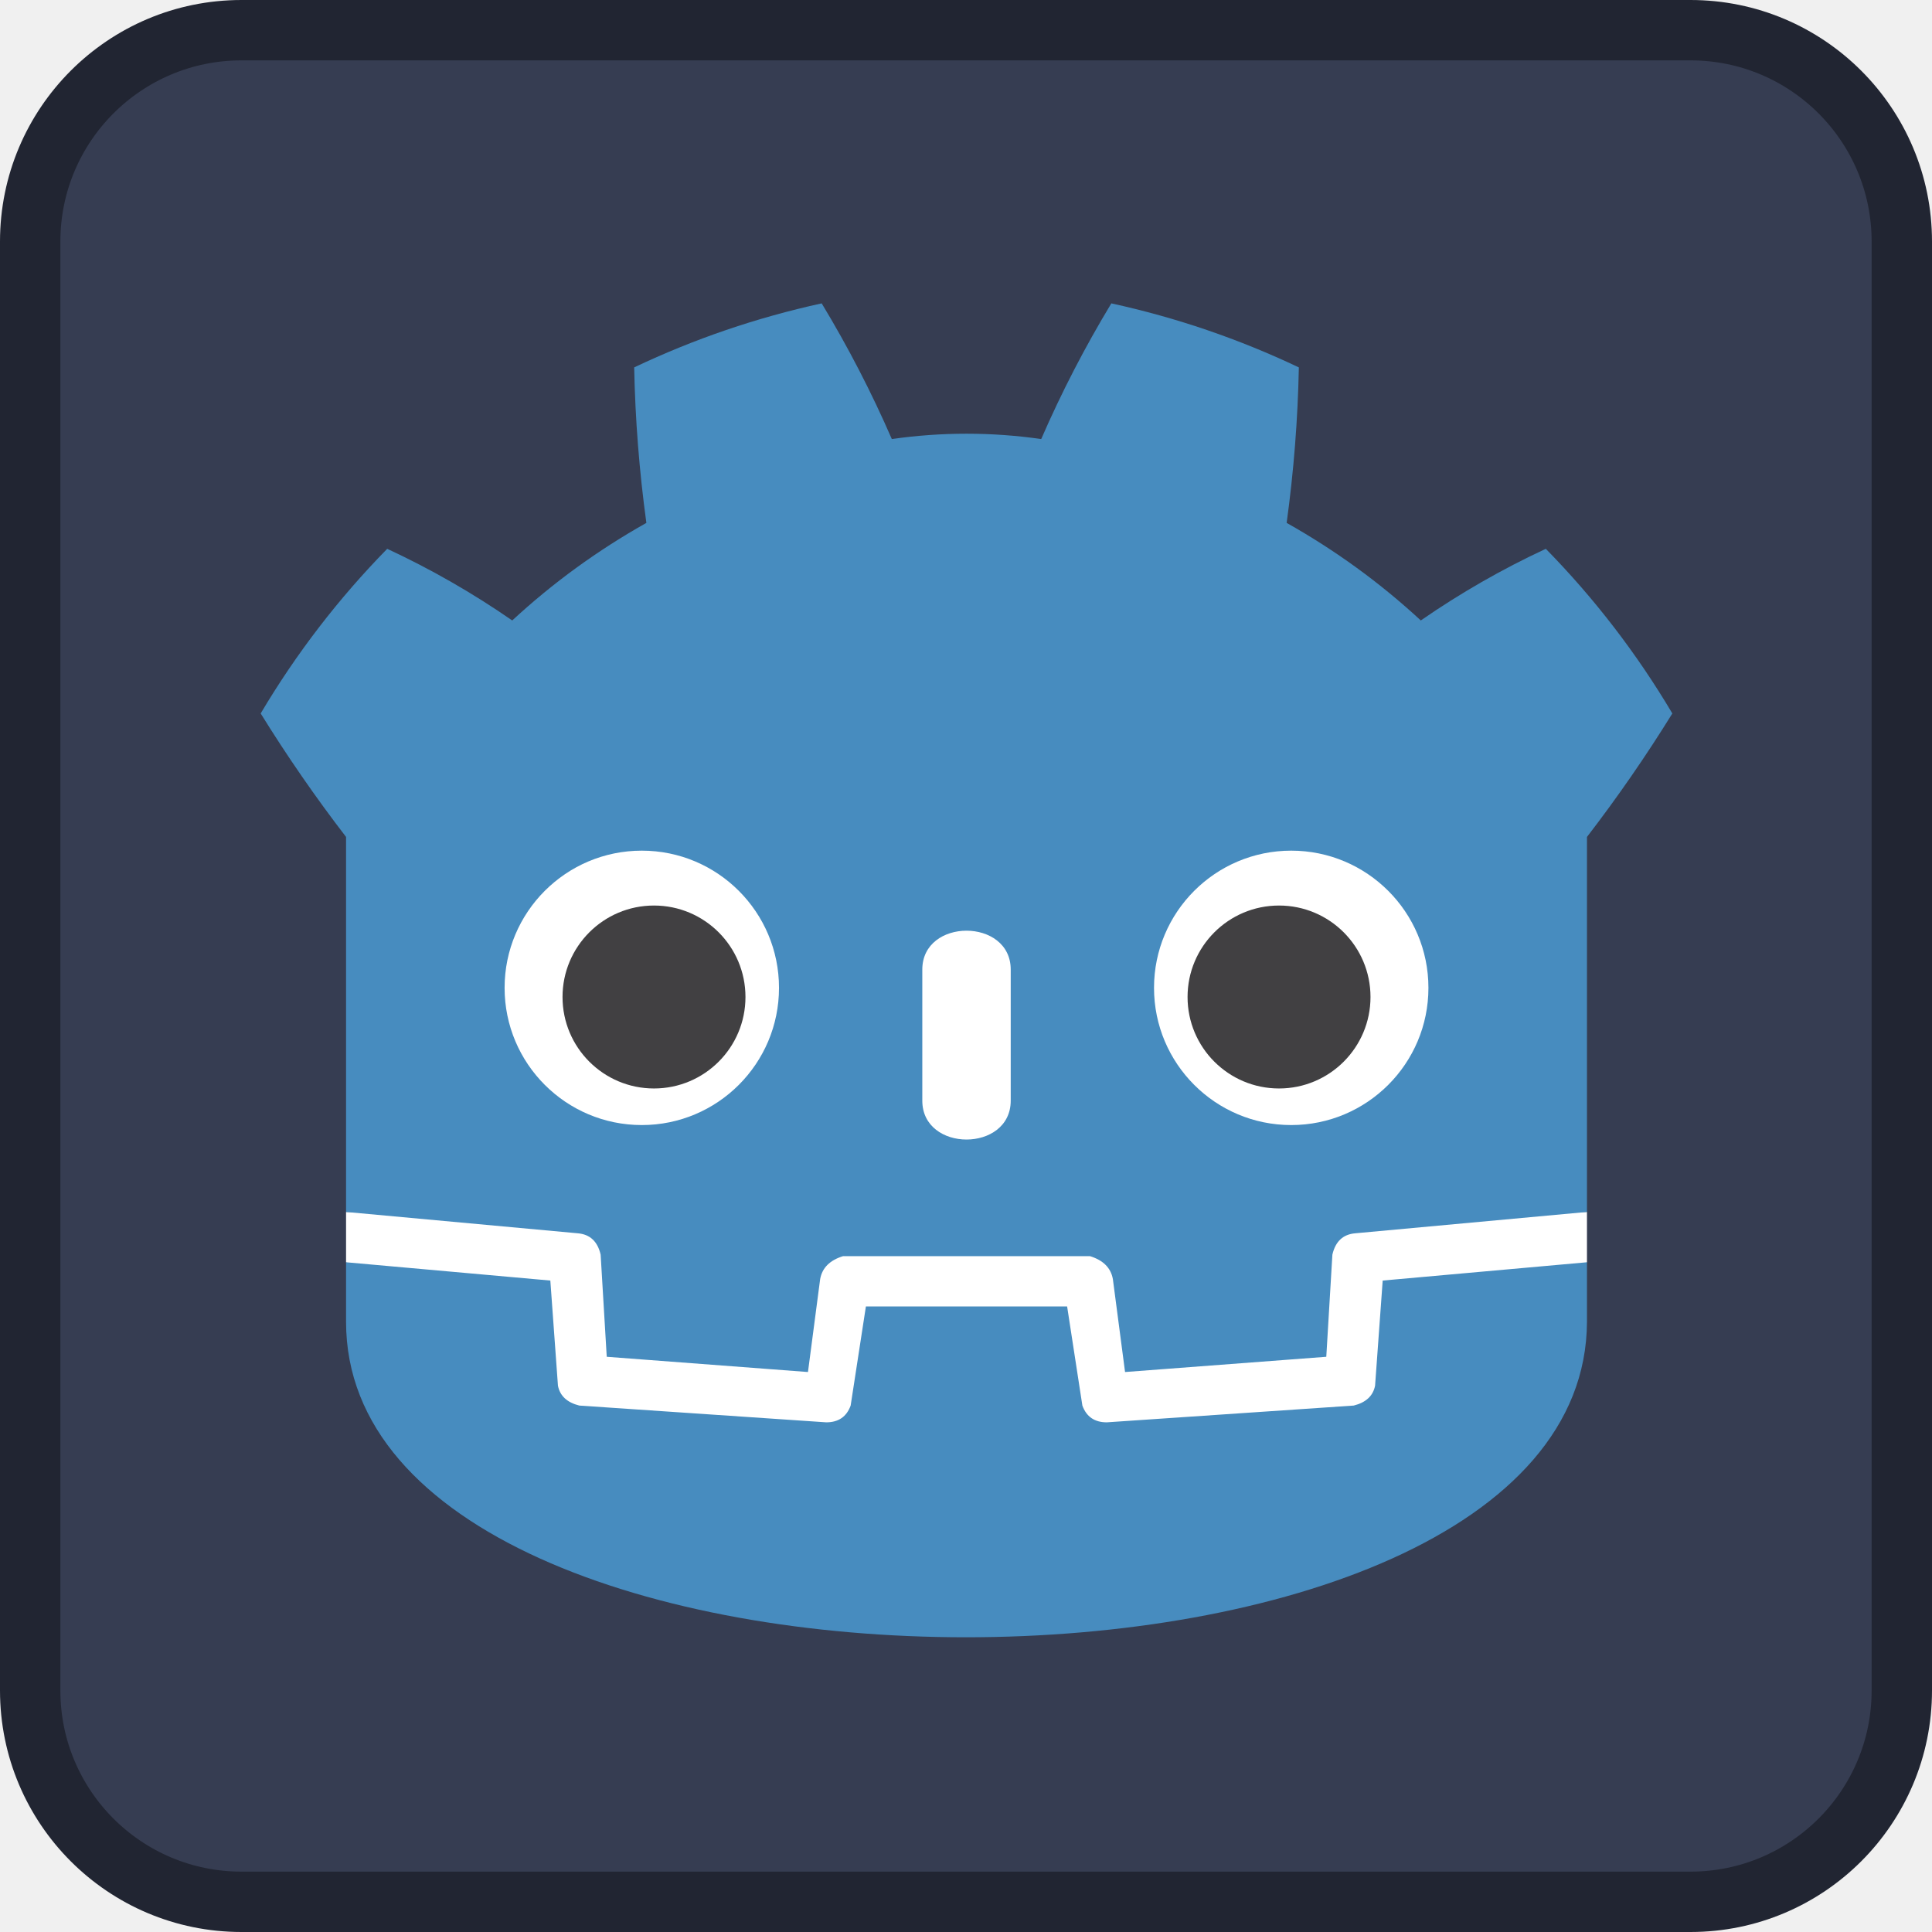
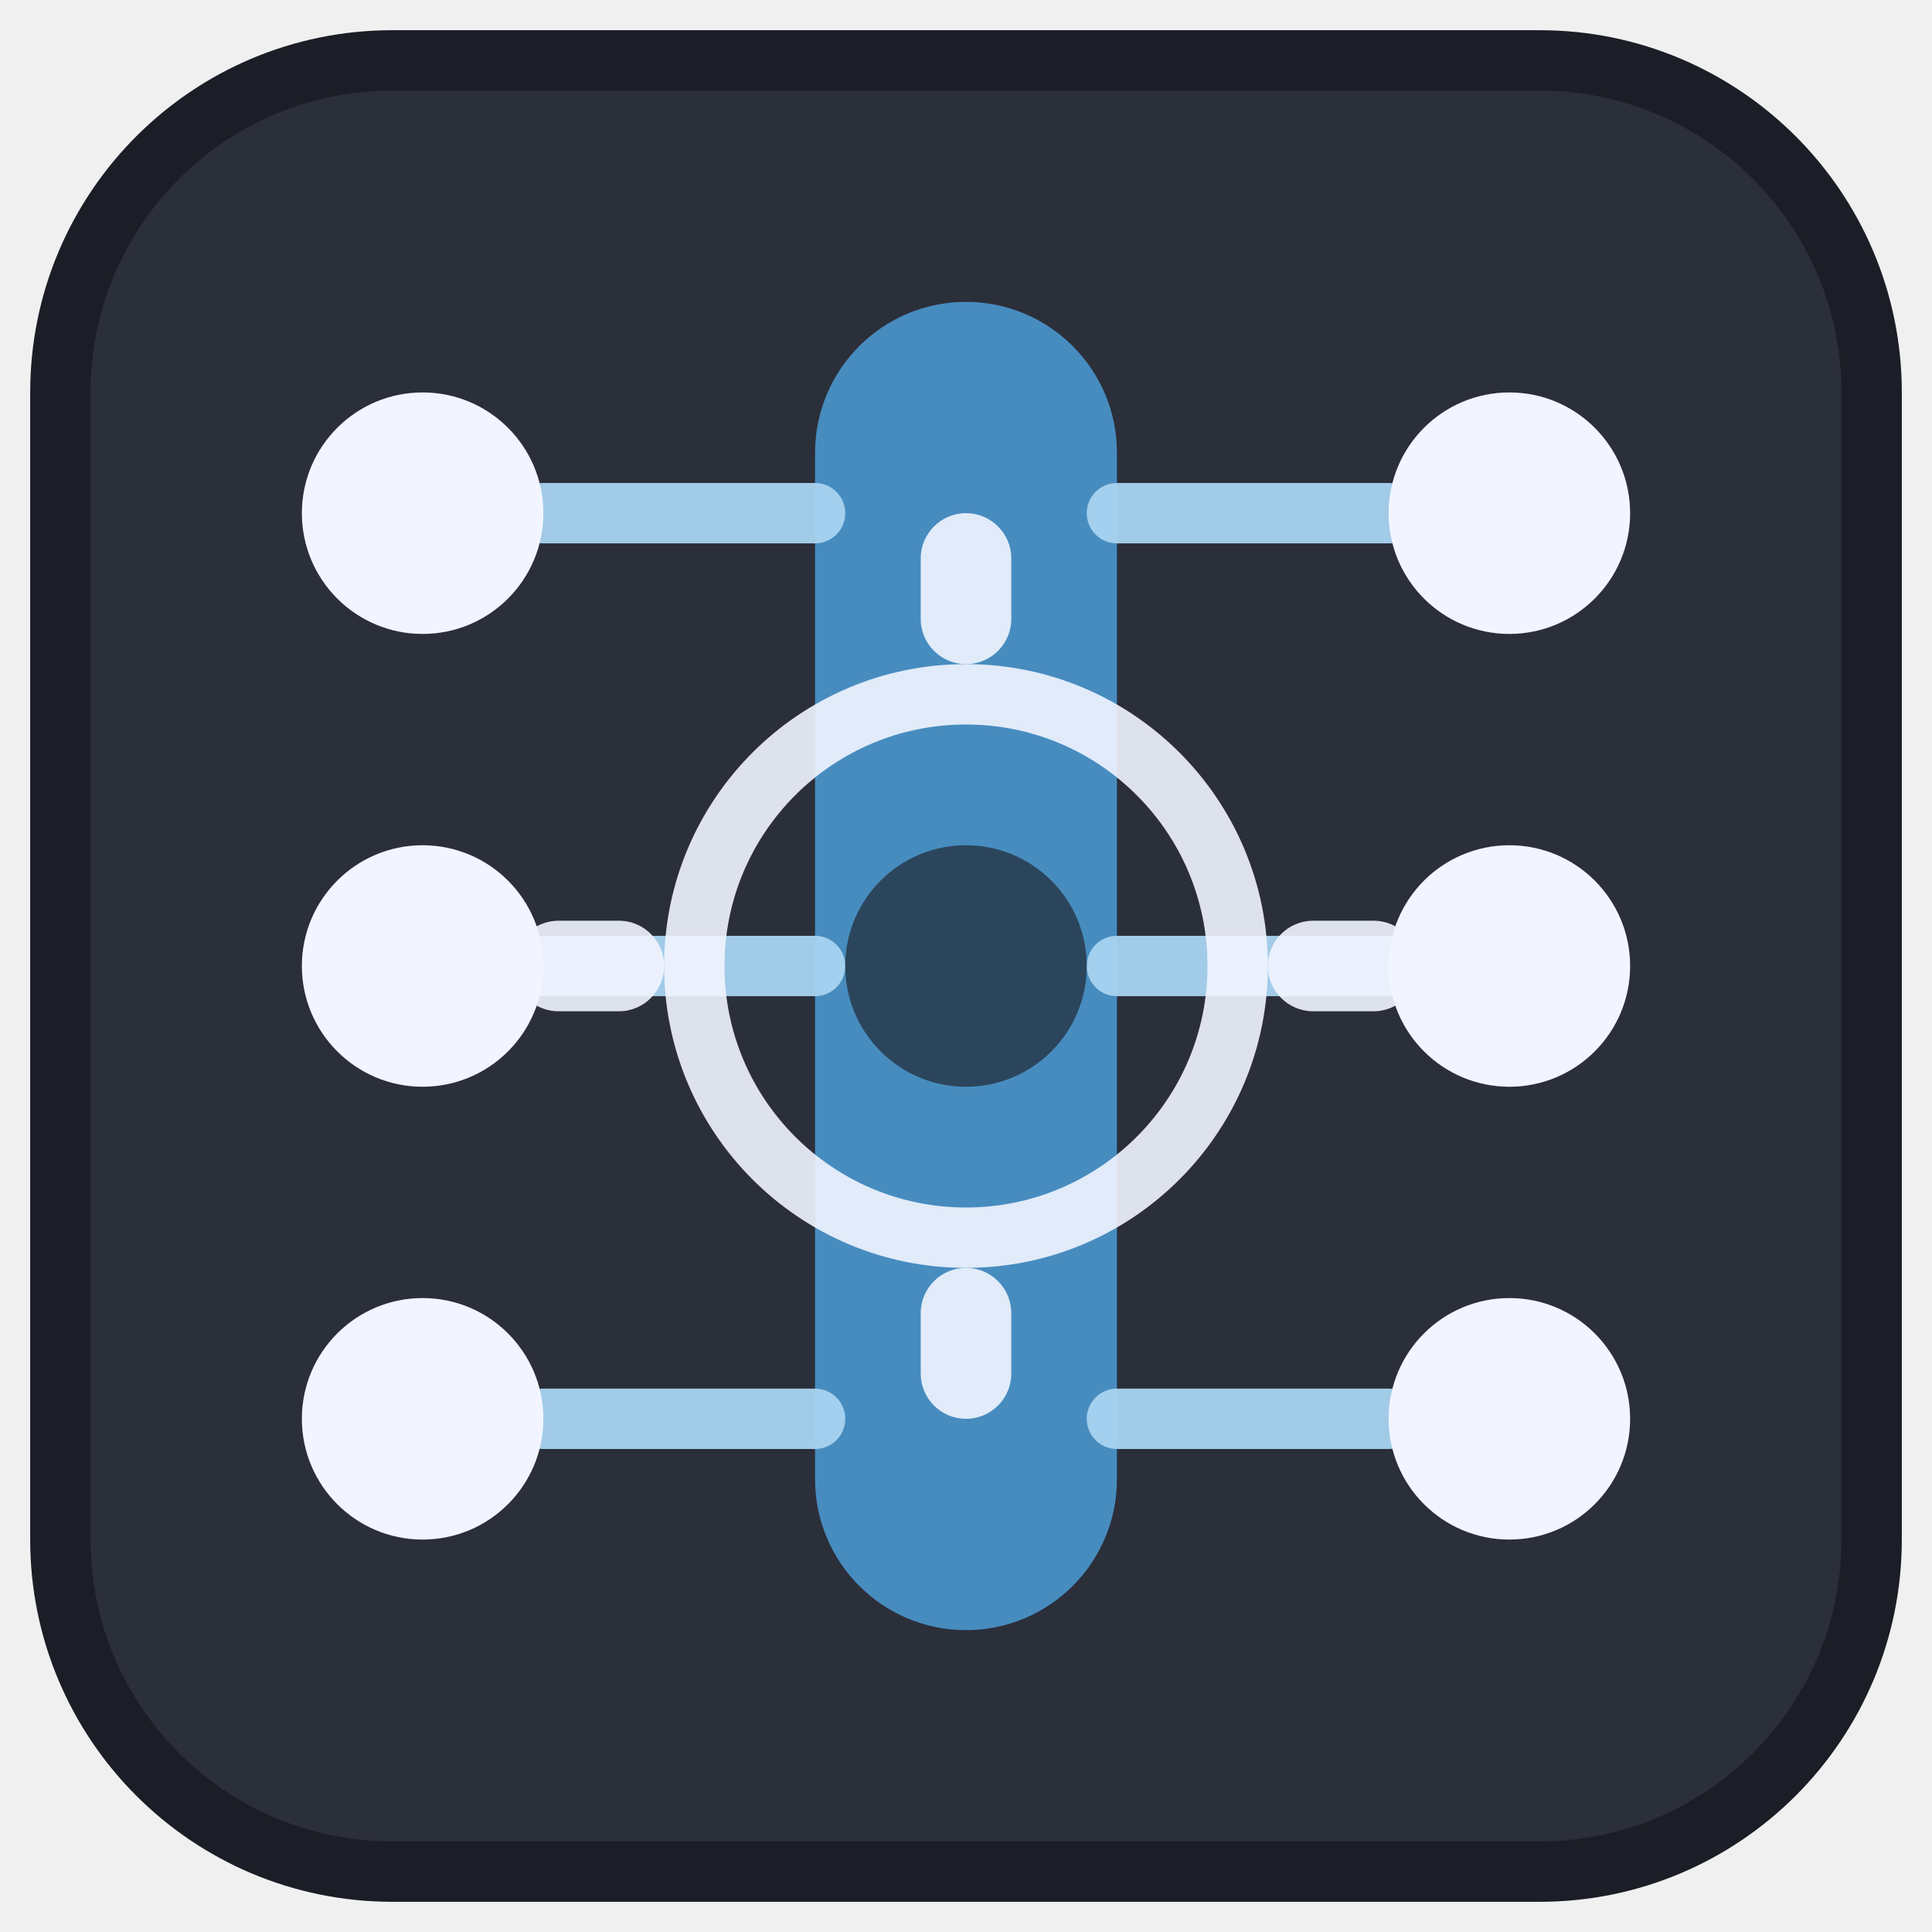
- <svg xmlns="http://www.w3.org/2000/svg" width="128" height="128">
-   <rect width="124" height="124" x="2" y="2" fill="#363d52" stroke="#212532" stroke-width="4" rx="14" />
-   <g fill="#fff" transform="translate(12.322 12.322)scale(.101)">
-     <path d="M105 673v33q407 354 814 0v-33z" />
-     <path fill="#478cbf" d="m105 673 152 14q12 1 15 14l4 67 132 10 8-61q2-11 15-15h162q13 4 15 15l8 61 132-10 4-67q3-13 15-14l152-14V427q30-39 56-81-35-59-83-108-43 20-82 47-40-37-88-64 7-51 8-102-59-28-123-42-26 43-46 89-49-7-98 0-20-46-46-89-64 14-123 42 1 51 8 102-48 27-88 64-39-27-82-47-48 49-83 108 26 42 56 81zm0 33v39c0 276 813 276 814 0v-39l-134 12-5 69q-2 10-14 13l-162 11q-12 0-16-11l-10-65H446l-10 65q-4 11-16 11l-162-11q-12-3-14-13l-5-69z" />
-     <path d="M483 600c0 34 58 34 58 0v-86c0-34-58-34-58 0z" />
-     <circle cx="725" cy="526" r="90" />
-     <circle cx="299" cy="526" r="90" />
+ <svg xmlns="http://www.w3.org/2000/svg" width="128" height="128" viewBox="0 0 128 128">
+   <rect x="4" y="4" width="120" height="120" rx="22" fill="#2B2F3A" stroke="#1B1E26" stroke-width="4" />
+   <rect x="54" y="20" width="20" height="88" rx="10" fill="#478CBF" />
+   <g stroke="#A8D3F0" stroke-width="4" stroke-linecap="round" fill="none" opacity="0.95">
+     <line x1="36" y1="34" x2="54" y2="34" />
+     <line x1="36" y1="64" x2="54" y2="64" />
+     <line x1="36" y1="94" x2="54" y2="94" />
+     <line x1="74" y1="34" x2="92" y2="34" />
+     <line x1="74" y1="64" x2="92" y2="64" />
+     <line x1="74" y1="94" x2="92" y2="94" />
  </g>
-   <g fill="#414042" transform="translate(12.322 12.322)scale(.101)">
-     <circle cx="307" cy="532" r="60" />
-     <circle cx="717" cy="532" r="60" />
+   <g fill="#F2F5FF">
+     <circle cx="28" cy="34" r="8" />
+     <circle cx="28" cy="64" r="8" />
+     <circle cx="28" cy="94" r="8" />
+     <circle cx="100" cy="34" r="8" />
+     <circle cx="100" cy="64" r="8" />
+     <circle cx="100" cy="94" r="8" />
+   </g>
+   <g>
+     <circle cx="64" cy="64" r="18" fill="none" stroke="#F2F5FF" stroke-width="4" opacity="0.9" />
+     <circle cx="64" cy="64" r="8" fill="#1B1E26" opacity="0.65" />
+     <g fill="#F2F5FF" opacity="0.9">
+       <rect x="61" y="34" width="6" height="10" rx="3" />
+       <rect x="61" y="84" width="6" height="10" rx="3" />
+       <rect x="34" y="61" width="10" height="6" rx="3" />
+       <rect x="84" y="61" width="10" height="6" rx="3" />
+     </g>
  </g>
</svg>
